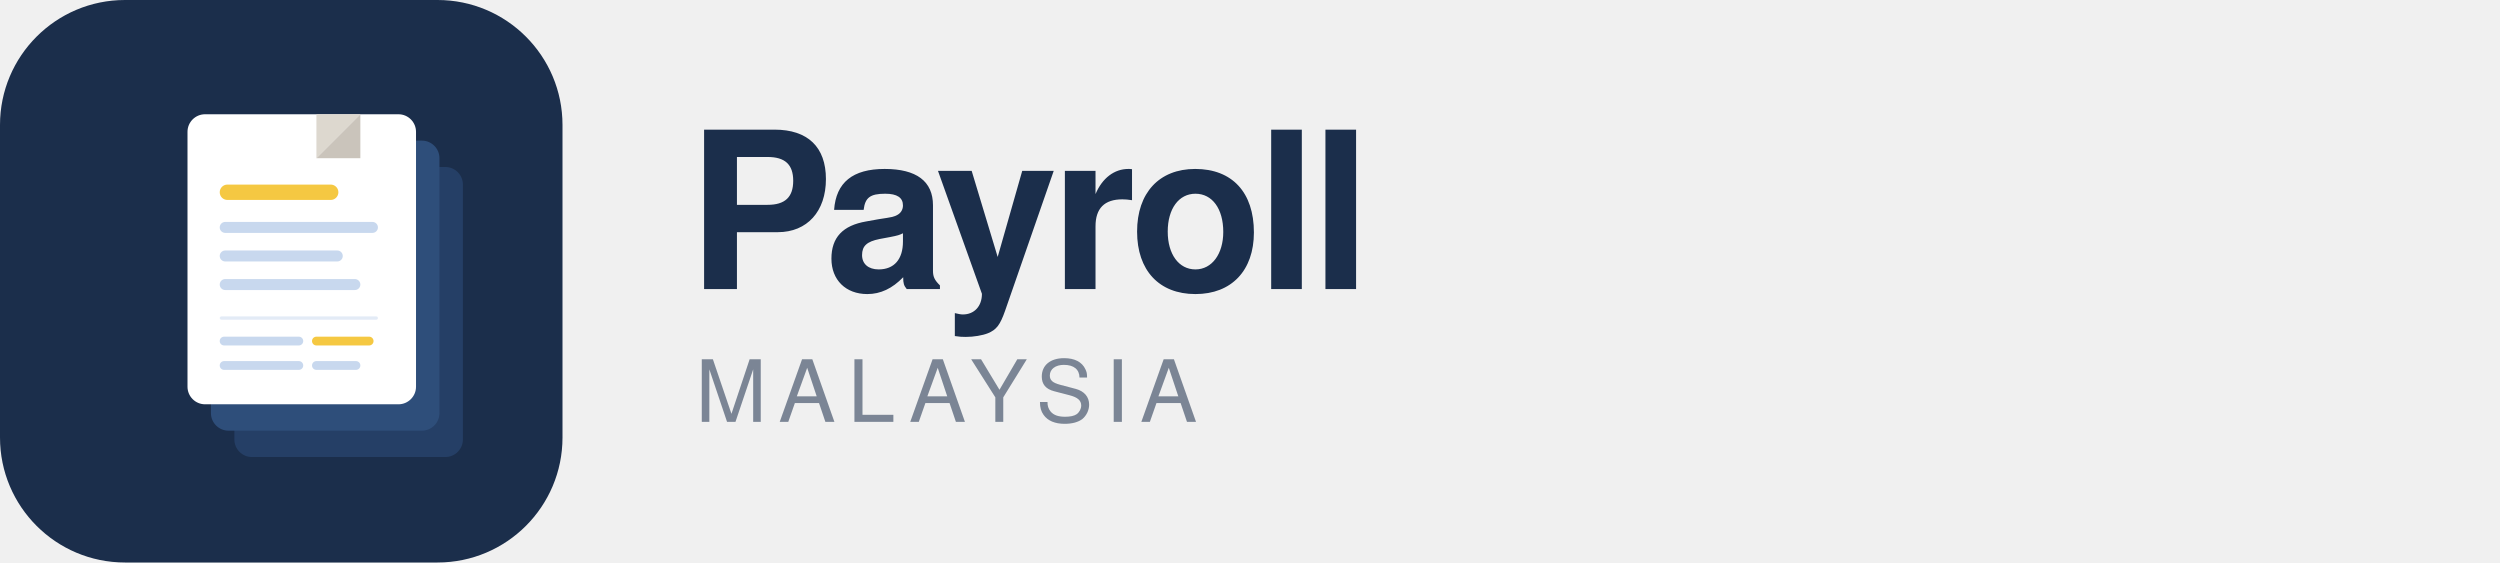
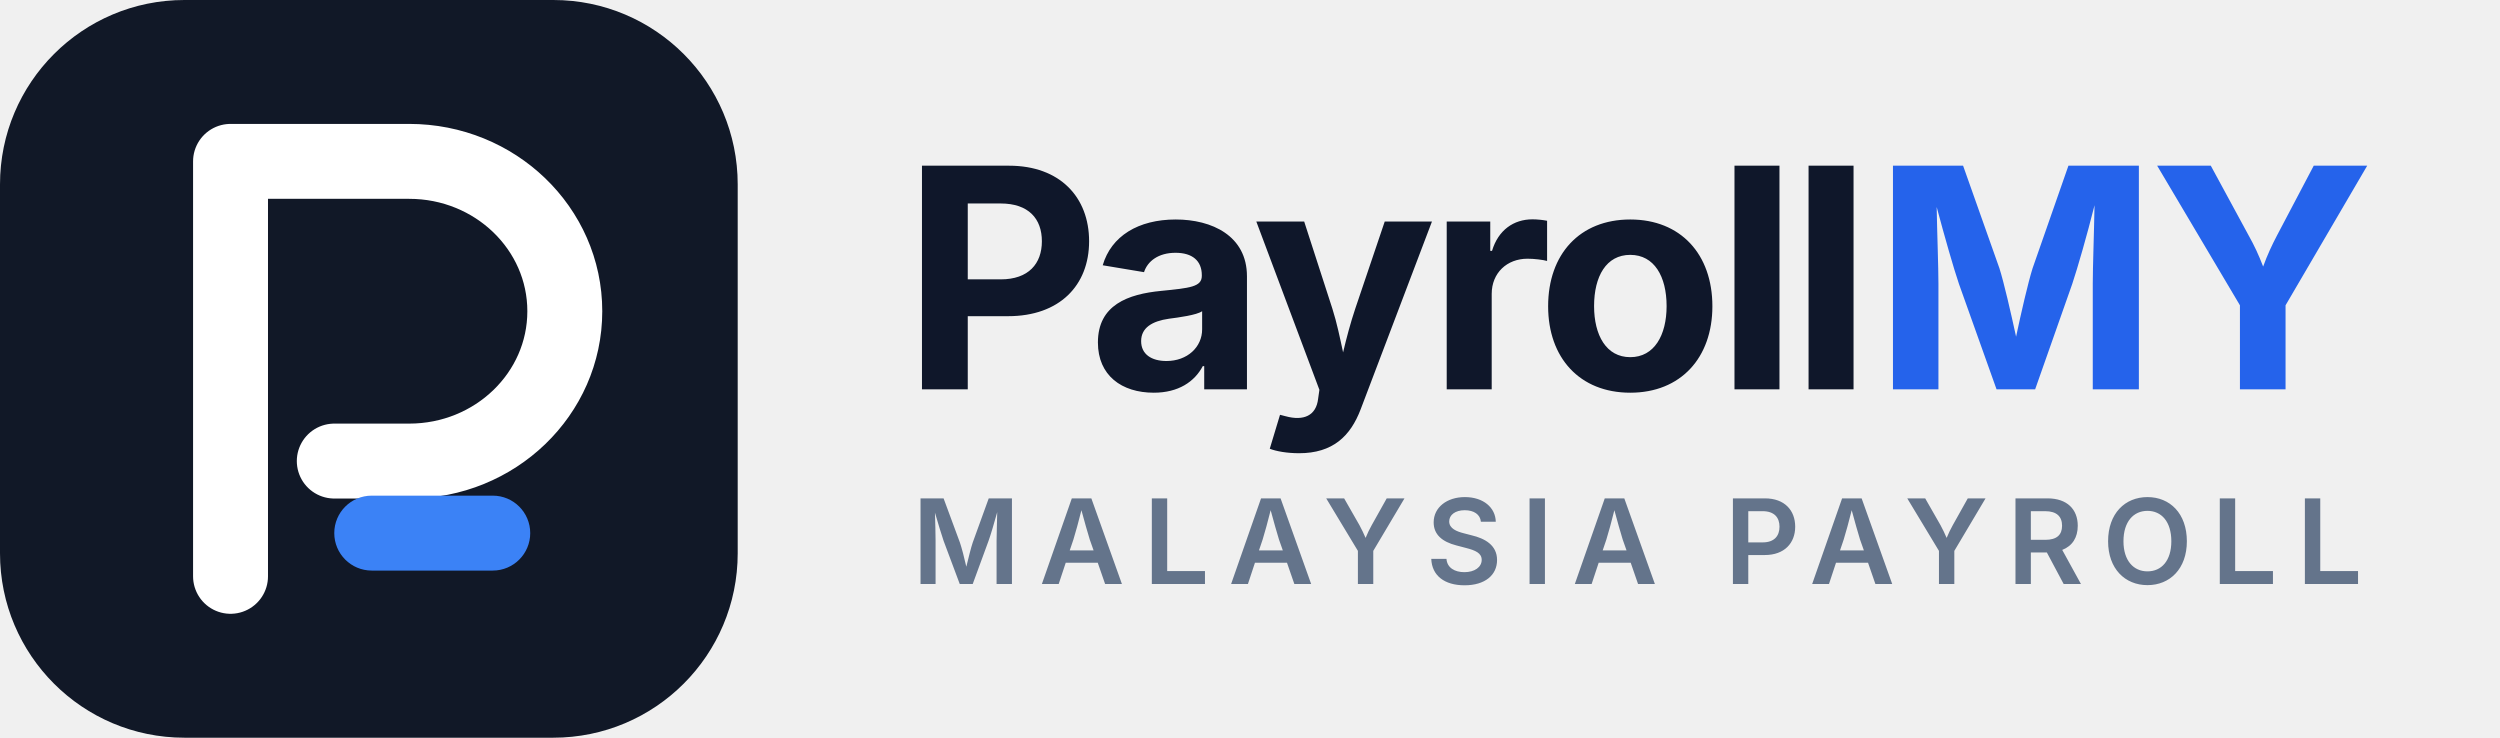
- <svg xmlns="http://www.w3.org/2000/svg" width="320" height="72" viewBox="0 0 320 72" fill="none">
-   <rect width="72" height="72" rx="16" fill="#1B2E4B" />
-   <rect x="30" y="21.375" width="29.25" height="37.125" rx="2.25" fill="#253F66" />
-   <rect x="27" y="18" width="29.25" height="37.125" rx="2.25" fill="#2E4E7A" />
-   <rect x="24" y="14.625" width="29.25" height="37.125" rx="2.25" fill="white" />
-   <path d="M40.5 14.625 L46.125 14.625 L40.5 20.25 Z" fill="#DDD8CF" />
-   <path d="M40.5 20.25 L46.125 14.625 L46.125 20.25 Z" fill="#CAC4BB" />
-   <rect x="28.125" y="23.625" width="15.188" height="1.969" rx="0.984" fill="#F5C842" />
-   <rect x="28.125" y="28.406" width="20.25" height="1.406" rx="0.703" fill="#C8D8EE" />
-   <rect x="28.125" y="32.062" width="15.75" height="1.406" rx="0.703" fill="#C8D8EE" />
-   <rect x="28.125" y="35.719" width="18" height="1.406" rx="0.703" fill="#C8D8EE" />
-   <rect x="28.125" y="40.5" width="20.25" height="0.422" rx="0.211" fill="#C8D8EE" opacity="0.5" />
-   <rect x="28.125" y="43.094" width="10.688" height="1.125" rx="0.562" fill="#C8D8EE" />
-   <rect x="39.938" y="43.094" width="7.875" height="1.125" rx="0.562" fill="#F5C842" />
-   <rect x="28.125" y="46.219" width="10.688" height="1.125" rx="0.562" fill="#C8D8EE" />
-   <rect x="39.938" y="46.219" width="6.188" height="1.125" rx="0.562" fill="#C8D8EE" />
-   <text x="88" y="37" font-family="'DM Sans', 'Helvetica Neue', Helvetica, Arial, sans-serif" font-weight="700" font-size="28" fill="#1B2E4B" letter-spacing="-0.84">Payroll</text>
-   <text x="89" y="54" font-family="'DM Sans', 'Helvetica Neue', Helvetica, Arial, sans-serif" font-weight="500" font-size="11" fill="#1B2E4B" letter-spacing="1.54" opacity="0.55">MALAYSIA</text>
+ <svg xmlns="http://www.w3.org/2000/svg" width="244" height="72" viewBox="0 0 244 72" fill="none">
+   <g transform="scale(1.125)">
+     <rect width="64" height="64" rx="16" fill="#111827" />
+     <path d="M20 50V14h15.5c7.456 0 13.5 5.82 13.5 13s-6.044 13-13.5 13H29" stroke="#FFFFFF" stroke-width="6.5" stroke-linecap="round" stroke-linejoin="round" />
+     <rect x="29" y="43" width="17" height="6.5" rx="3.25" fill="#3B82F6" />
+   </g>
+   <text x="88" y="38" font-family="Plus Jakarta Sans, Inter, system-ui, -apple-system, BlinkMacSystemFont, 'Segoe UI', sans-serif" font-size="30" font-weight="700" letter-spacing="-0.9" fill="#0F172A">Payroll<tspan fill="#2563EB">MY</tspan>
+   </text>
+   <text x="89" y="57" font-family="Plus Jakarta Sans, Inter, system-ui, -apple-system, BlinkMacSystemFont, 'Segoe UI', sans-serif" font-size="11.5" font-weight="600" letter-spacing="1.8" fill="#64748B">MALAYSIA PAYROLL</text>
</svg>
